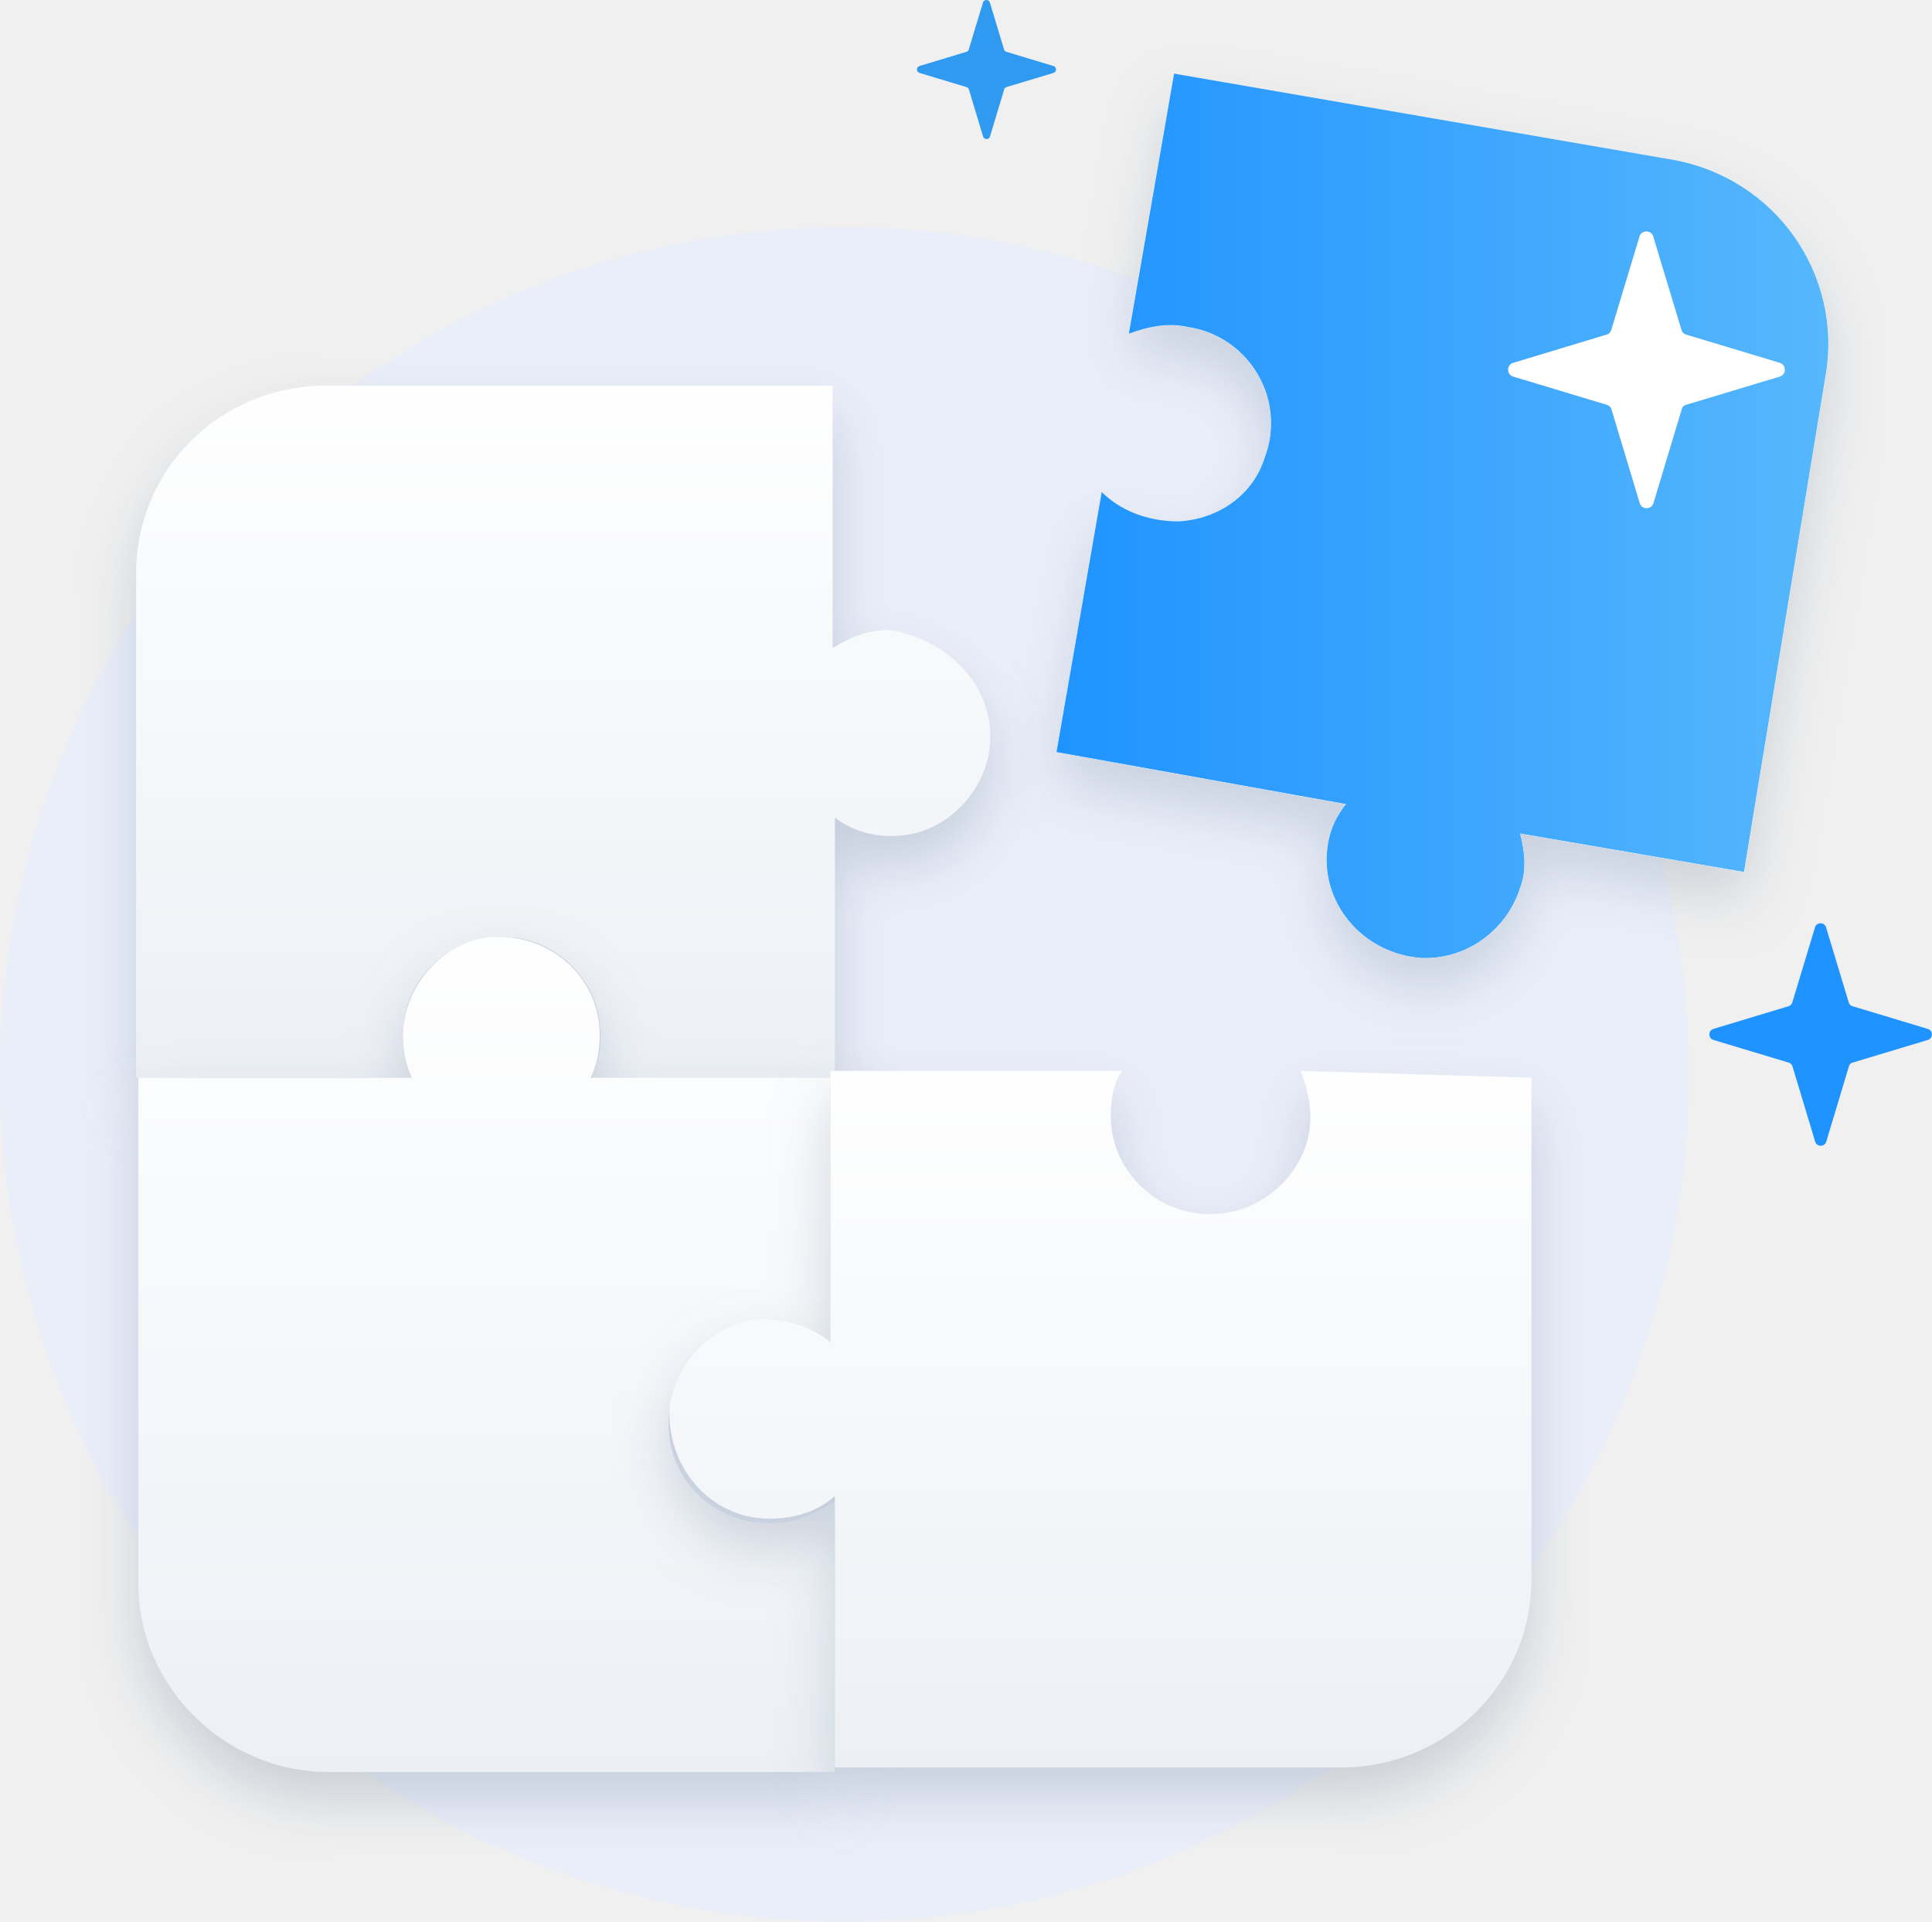
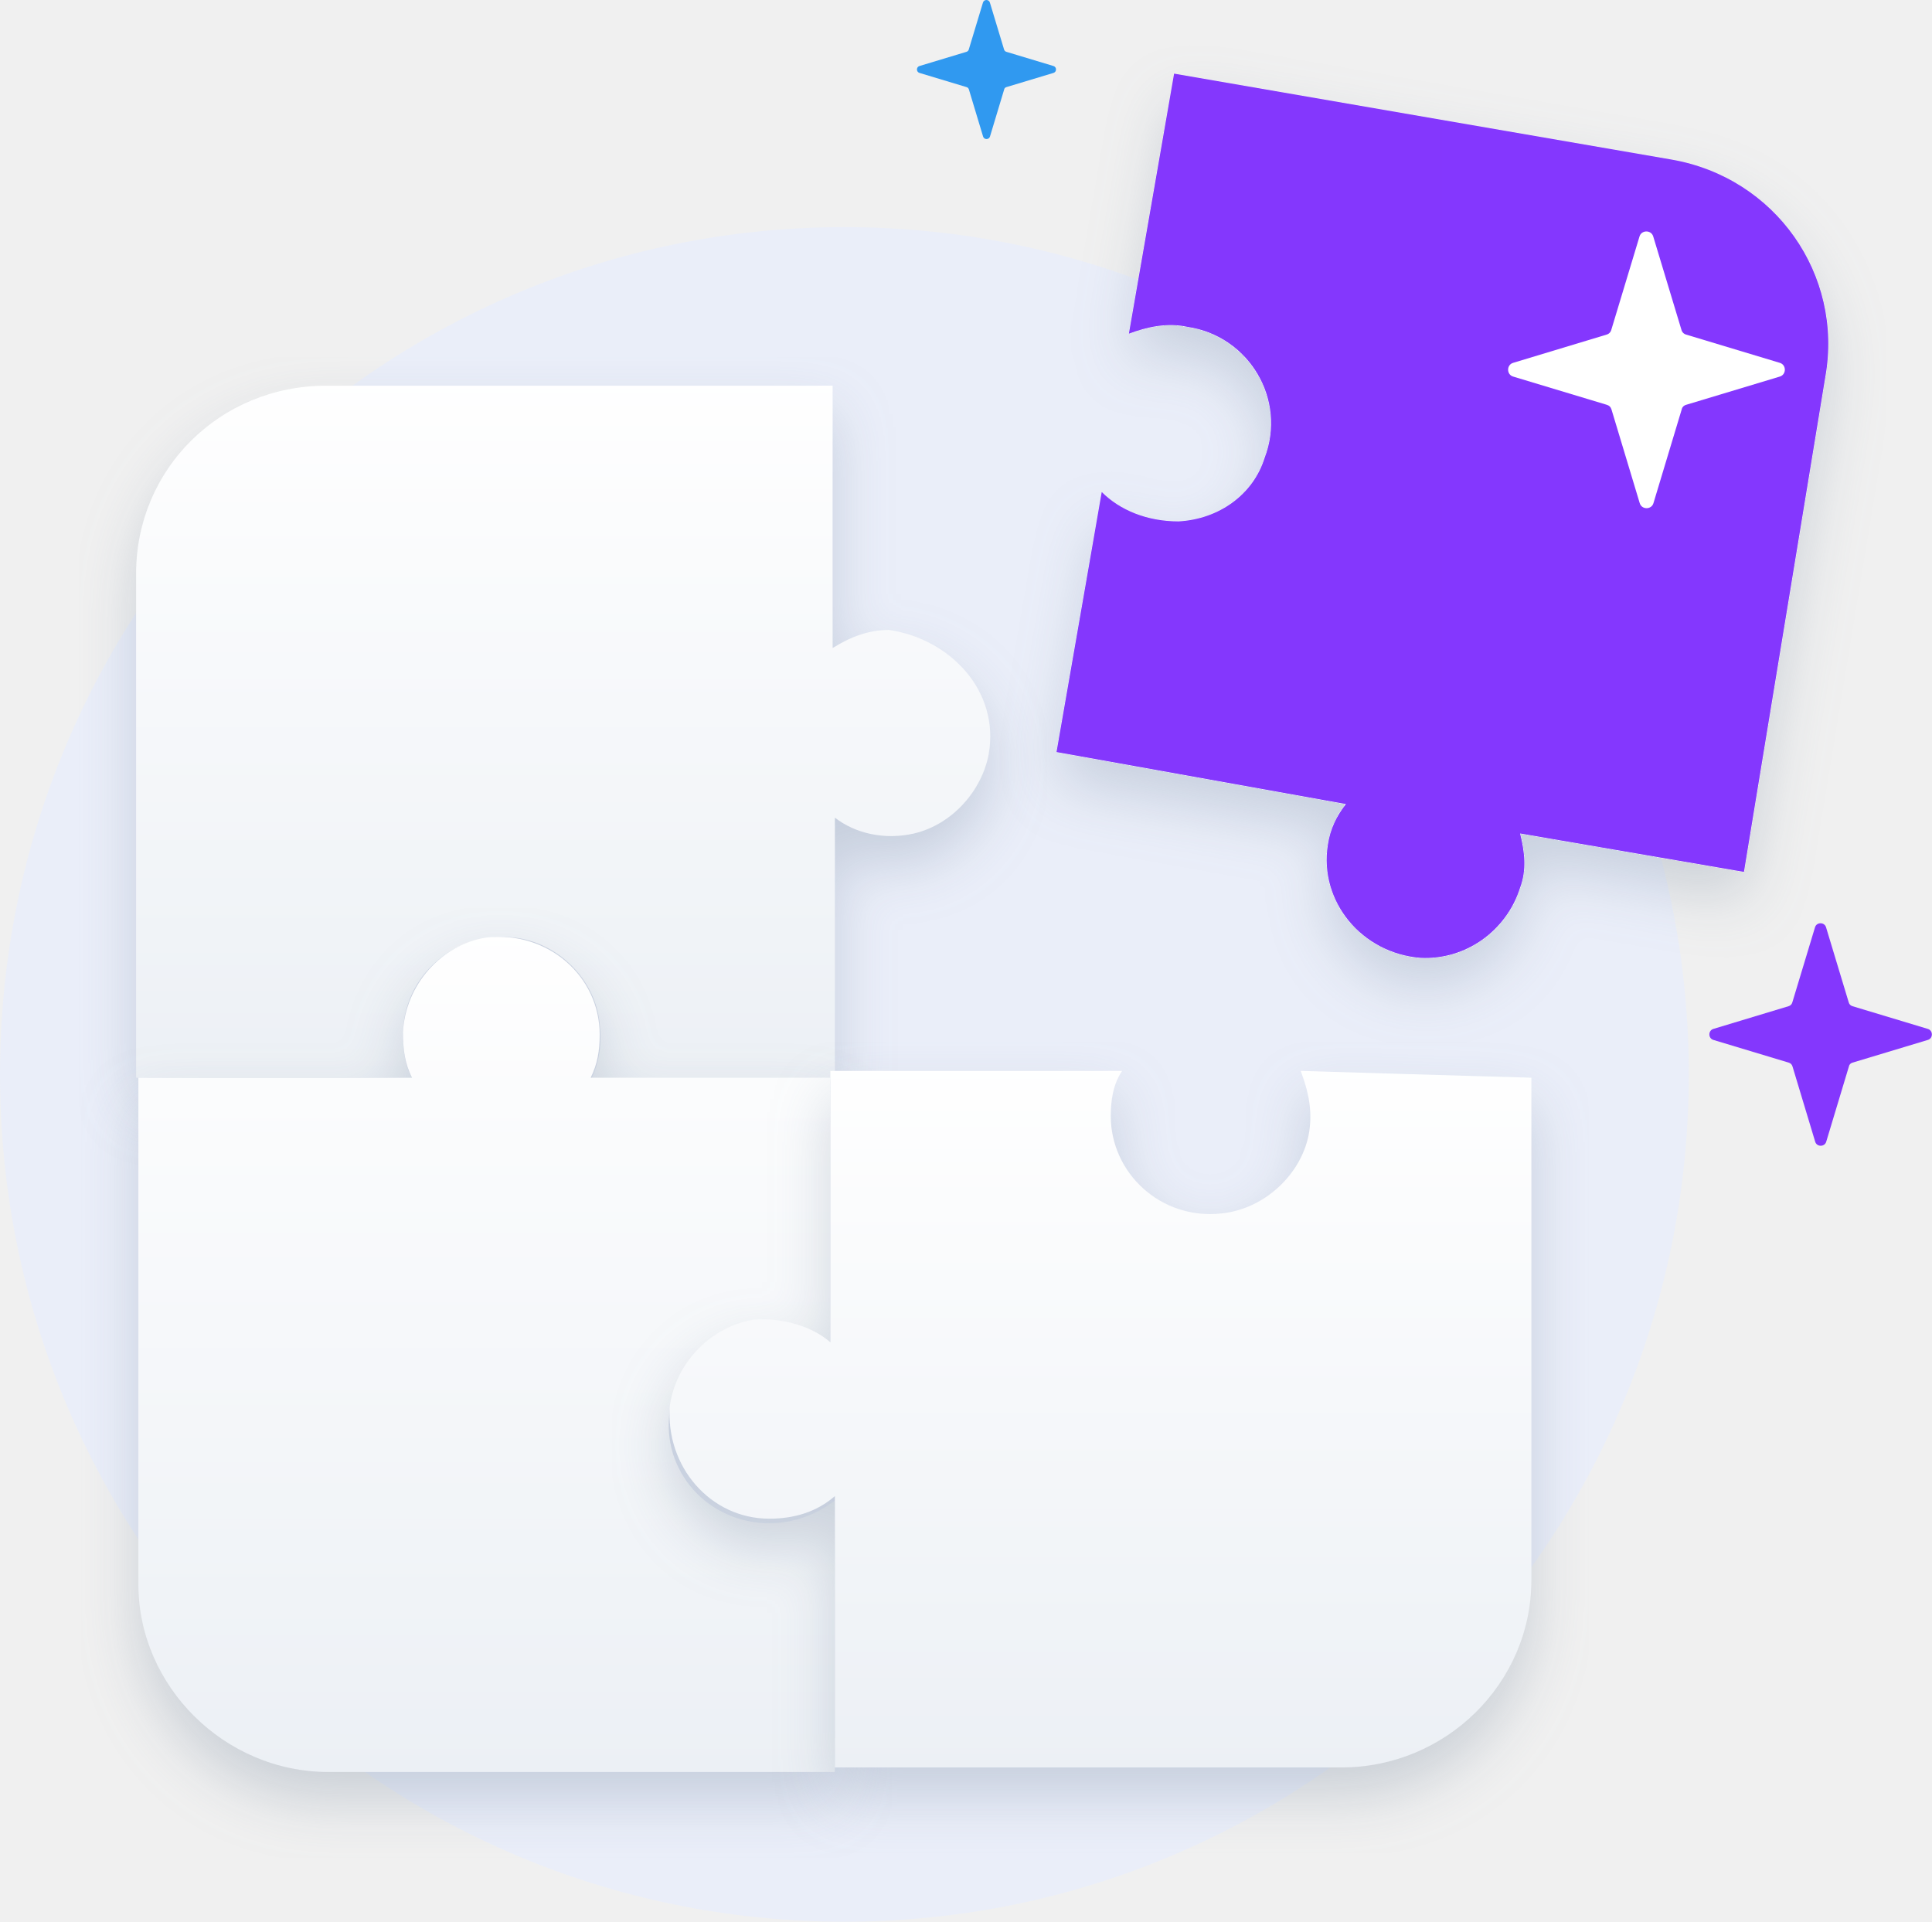
<svg xmlns="http://www.w3.org/2000/svg" width="748" height="744" viewBox="0 0 748 744" fill="none">
  <path d="M326.92 744.001C507.474 744.001 653.841 597.135 653.841 415.967C653.841 234.799 507.474 87.933 326.92 87.933C146.367 87.933 0 234.799 0 415.967C0 597.135 146.367 744.001 326.92 744.001Z" fill="#EAEEF9" />
  <path d="M699.264 140.632C703.555 136.698 703.855 130.018 699.934 125.713C696.013 121.407 689.355 121.106 685.065 125.041C680.774 128.975 680.474 135.655 684.395 139.961C688.316 144.266 694.974 144.567 699.264 140.632Z" fill="#EAEEF9" />
  <path opacity="0.3" d="M524.644 264.296C536.27 264.296 545.694 254.839 545.694 243.175C545.694 231.51 536.27 222.054 524.644 222.054C513.019 222.054 503.595 231.51 503.595 243.175C503.595 254.839 513.019 264.296 524.644 264.296Z" fill="#AAB2C5" />
  <g filter="url(#filter0_d_415_54)">
    <path d="M382.773 292.041C380.146 306.049 368.765 319.182 353.881 322.685C342.499 325.311 331.117 322.685 323.237 316.556V418.118H228.679C232.181 411.113 233.057 404.109 232.181 396.229C230.43 378.719 215.546 364.71 198.911 362.959C176.147 360.333 156.01 377.843 156.01 400.607C156.01 406.736 156.886 412.864 159.512 417.242H52.697V221.998C52.697 181.724 85.092 149.329 126.242 149.329H322.361V250.891C329.366 246.513 336.37 243.887 344.25 243.887C367.889 247.389 387.151 267.526 382.773 292.041Z" fill="url(#paint0_linear_415_54)" />
  </g>
  <g filter="url(#filter1_d_415_54)">
    <path d="M259.323 545.944C255.821 569.583 274.207 589.72 297.847 589.72C307.478 589.72 316.233 586.218 323.237 580.965V686.029H127.118C86.844 686.029 53.573 652.759 53.573 613.36V417.241H159.513C156.886 411.987 156.011 406.734 156.011 399.73C156.886 381.344 170.895 365.584 188.405 362.958C212.045 360.331 232.182 377.842 232.182 400.605C232.182 406.734 231.306 411.987 228.68 417.241H321.486V522.304C313.606 515.3 303.1 511.798 291.718 513.549C275.083 515.3 261.95 529.309 259.323 545.944Z" fill="url(#paint1_linear_415_54)" />
  </g>
  <g filter="url(#filter2_d_415_54)">
    <path d="M592.9 417.24V611.609C592.9 651.883 559.63 684.278 519.356 684.278H323.236V579.214C316.232 585.343 307.477 587.969 297.846 587.969C275.082 587.969 257.571 567.832 259.322 544.193C261.949 526.682 275.958 513.549 291.717 510.922C303.099 510.047 314.481 513.549 321.485 519.678V414.614H434.429C430.927 419.867 430.051 425.996 430.051 432.124C430.051 454.013 449.313 472.399 472.952 469.772C490.463 468.021 505.347 453.137 507.098 436.502C507.974 428.622 506.223 421.618 503.596 414.614L592.9 417.24Z" fill="url(#paint2_linear_415_54)" />
  </g>
  <g filter="url(#filter3_d_415_54)">
    <path d="M675.2 337.567L588.522 322.683C590.273 329.688 591.149 336.692 588.522 343.696C583.269 360.331 567.509 371.713 549.999 370.838C527.235 369.087 510.6 348.949 514.102 327.061C514.978 320.932 517.604 315.679 521.106 311.301L409.038 291.164L426.549 190.478C433.553 197.482 444.059 201.86 456.317 201.86C472.076 200.984 485.209 191.353 489.587 177.345C498.342 154.581 483.458 130.066 459.819 126.564C451.939 124.813 444.059 126.564 437.055 129.191L454.566 28.504L647.183 61.775C687.457 68.779 713.723 106.427 706.719 145.826L675.2 337.567Z" fill="url(#paint3_linear_415_54)" />
  </g>
-   <path d="M717.255 411.396L746.365 402.622C748.473 402.01 748.473 398.95 746.365 398.338L717.255 389.564C716.507 389.36 715.963 388.816 715.759 388.068L706.986 359.027C706.374 356.918 703.313 356.918 702.701 359.027L693.927 388.068C693.723 388.816 693.179 389.36 692.431 389.564L663.39 398.338C661.281 398.95 661.281 402.01 663.39 402.622L692.499 411.396C693.247 411.6 693.791 412.144 693.995 412.892L702.769 442.001C703.381 444.11 706.442 444.11 707.054 442.001L715.827 412.892C715.963 412.144 716.507 411.6 717.255 411.396Z" fill="#1F93FF" />
+   <path d="M717.255 411.396L746.365 402.622C748.473 402.01 748.473 398.95 746.365 398.338L717.255 389.564C716.507 389.36 715.963 388.816 715.759 388.068L706.986 359.027C706.374 356.918 703.313 356.918 702.701 359.027L693.927 388.068C693.723 388.816 693.179 389.36 692.431 389.564L663.39 398.338C661.281 398.95 661.281 402.01 663.39 402.622L692.499 411.396C693.247 411.6 693.791 412.144 693.995 412.892L702.769 442.001C703.381 444.11 706.442 444.11 707.054 442.001L715.827 412.892C715.963 412.144 716.507 411.6 717.255 411.396Z" fill="#8437fd" />
  <path d="M652.853 156.709L689.058 145.797C691.681 145.036 691.681 141.229 689.058 140.468L652.853 129.555C651.923 129.302 651.246 128.625 650.992 127.694L640.08 91.574C639.318 88.951 635.512 88.951 634.75 91.574L623.838 127.694C623.584 128.625 622.908 129.302 621.977 129.555L585.856 140.468C583.234 141.229 583.234 145.036 585.856 145.797L622.062 156.709C622.992 156.963 623.669 157.64 623.923 158.57L634.835 194.776C635.596 197.398 639.403 197.398 640.164 194.776L651.077 158.57C651.246 157.64 651.923 156.963 652.853 156.709Z" fill="white" />
  <path d="M389.665 33.717L407.858 28.233C409.176 27.851 409.176 25.938 407.858 25.556L389.665 20.073C389.197 19.945 388.857 19.605 388.73 19.137L383.246 0.988C382.864 -0.329 380.951 -0.329 380.568 0.988L375.085 19.137C374.957 19.605 374.617 19.945 374.15 20.073L355.999 25.556C354.681 25.938 354.681 27.851 355.999 28.233L374.192 33.717C374.66 33.844 375 34.184 375.127 34.652L380.611 52.843C380.993 54.161 382.906 54.161 383.289 52.843L388.772 34.652C388.857 34.184 389.197 33.844 389.665 33.717Z" fill="#3099F0" />
  <defs>
    <filter id="filter0_d_415_54" x="30.697" y="138.329" width="374.7" height="312.789" filterUnits="userSpaceOnUse" color-interpolation-filters="sRGB">
      <feFlood flood-opacity="0" result="BackgroundImageFix" />
      <feColorMatrix in="SourceAlpha" type="matrix" values="0 0 0 0 0 0 0 0 0 0 0 0 0 0 0 0 0 0 127 0" result="hardAlpha" />
      <feOffset dy="11" />
      <feGaussianBlur stdDeviation="11" />
      <feColorMatrix type="matrix" values="0 0 0 0 0.398 0 0 0 0 0.477 0 0 0 0 0.575 0 0 0 0.27 0" />
      <feBlend mode="normal" in2="BackgroundImageFix" result="effect1_dropShadow_415_54" />
      <feBlend mode="normal" in="SourceGraphic" in2="effect1_dropShadow_415_54" result="shape" />
    </filter>
    <filter id="filter1_d_415_54" x="31.573" y="351.696" width="313.664" height="367.333" filterUnits="userSpaceOnUse" color-interpolation-filters="sRGB">
      <feFlood flood-opacity="0" result="BackgroundImageFix" />
      <feColorMatrix in="SourceAlpha" type="matrix" values="0 0 0 0 0 0 0 0 0 0 0 0 0 0 0 0 0 0 127 0" result="hardAlpha" />
      <feOffset dy="11" />
      <feGaussianBlur stdDeviation="11" />
      <feColorMatrix type="matrix" values="0 0 0 0 0.398 0 0 0 0 0.477 0 0 0 0 0.575 0 0 0 0.27 0" />
      <feBlend mode="normal" in2="BackgroundImageFix" result="effect1_dropShadow_415_54" />
      <feBlend mode="normal" in="SourceGraphic" in2="effect1_dropShadow_415_54" result="shape" />
    </filter>
    <filter id="filter2_d_415_54" x="237.202" y="403.614" width="377.699" height="313.664" filterUnits="userSpaceOnUse" color-interpolation-filters="sRGB">
      <feFlood flood-opacity="0" result="BackgroundImageFix" />
      <feColorMatrix in="SourceAlpha" type="matrix" values="0 0 0 0 0 0 0 0 0 0 0 0 0 0 0 0 0 0 127 0" result="hardAlpha" />
      <feOffset dy="11" />
      <feGaussianBlur stdDeviation="11" />
      <feColorMatrix type="matrix" values="0 0 0 0 0.398 0 0 0 0 0.477 0 0 0 0 0.575 0 0 0 0.27 0" />
      <feBlend mode="normal" in2="BackgroundImageFix" result="effect1_dropShadow_415_54" />
      <feBlend mode="normal" in="SourceGraphic" in2="effect1_dropShadow_415_54" result="shape" />
    </filter>
    <filter id="filter3_d_415_54" x="387.038" y="17.504" width="342.811" height="386.38" filterUnits="userSpaceOnUse" color-interpolation-filters="sRGB">
      <feFlood flood-opacity="0" result="BackgroundImageFix" />
      <feColorMatrix in="SourceAlpha" type="matrix" values="0 0 0 0 0 0 0 0 0 0 0 0 0 0 0 0 0 0 127 0" result="hardAlpha" />
      <feOffset dy="11" />
      <feGaussianBlur stdDeviation="11" />
      <feComposite in2="hardAlpha" operator="out" />
      <feColorMatrix type="matrix" values="0 0 0 0 0.396 0 0 0 0 0.478 0 0 0 0 0.576 0 0 0 0.25 0" />
      <feBlend mode="normal" in2="BackgroundImageFix" result="effect1_dropShadow_415_54" />
      <feBlend mode="normal" in="SourceGraphic" in2="effect1_dropShadow_415_54" result="shape" />
    </filter>
    <linearGradient id="paint0_linear_415_54" x1="217.94" y1="143.112" x2="217.94" y2="421.015" gradientUnits="userSpaceOnUse">
      <stop stop-color="white" />
      <stop offset="0.996" stop-color="#ECF0F5" />
    </linearGradient>
    <linearGradient id="paint1_linear_415_54" x1="188.317" y1="355.217" x2="188.317" y2="689.515" gradientUnits="userSpaceOnUse">
      <stop stop-color="white" />
      <stop offset="0.996" stop-color="#ECF0F5" />
    </linearGradient>
    <linearGradient id="paint2_linear_415_54" x1="425.942" y1="408.376" x2="425.942" y2="687.185" gradientUnits="userSpaceOnUse">
      <stop stop-color="white" />
      <stop offset="0.996" stop-color="#ECF0F5" />
    </linearGradient>
    <linearGradient id="paint3_linear_415_54" x1="408.901" y1="199.732" x2="707.903" y2="199.732" gradientUnits="userSpaceOnUse">
-       <stop stop-color="#1F93FF" />
-       <stop offset="1" stop-color="#56B7FC" />
+       <stop stop-color="#8437fd" />
+       <stop offset="1" stop-color="#8437fe" />
    </linearGradient>
  </defs>
</svg>
